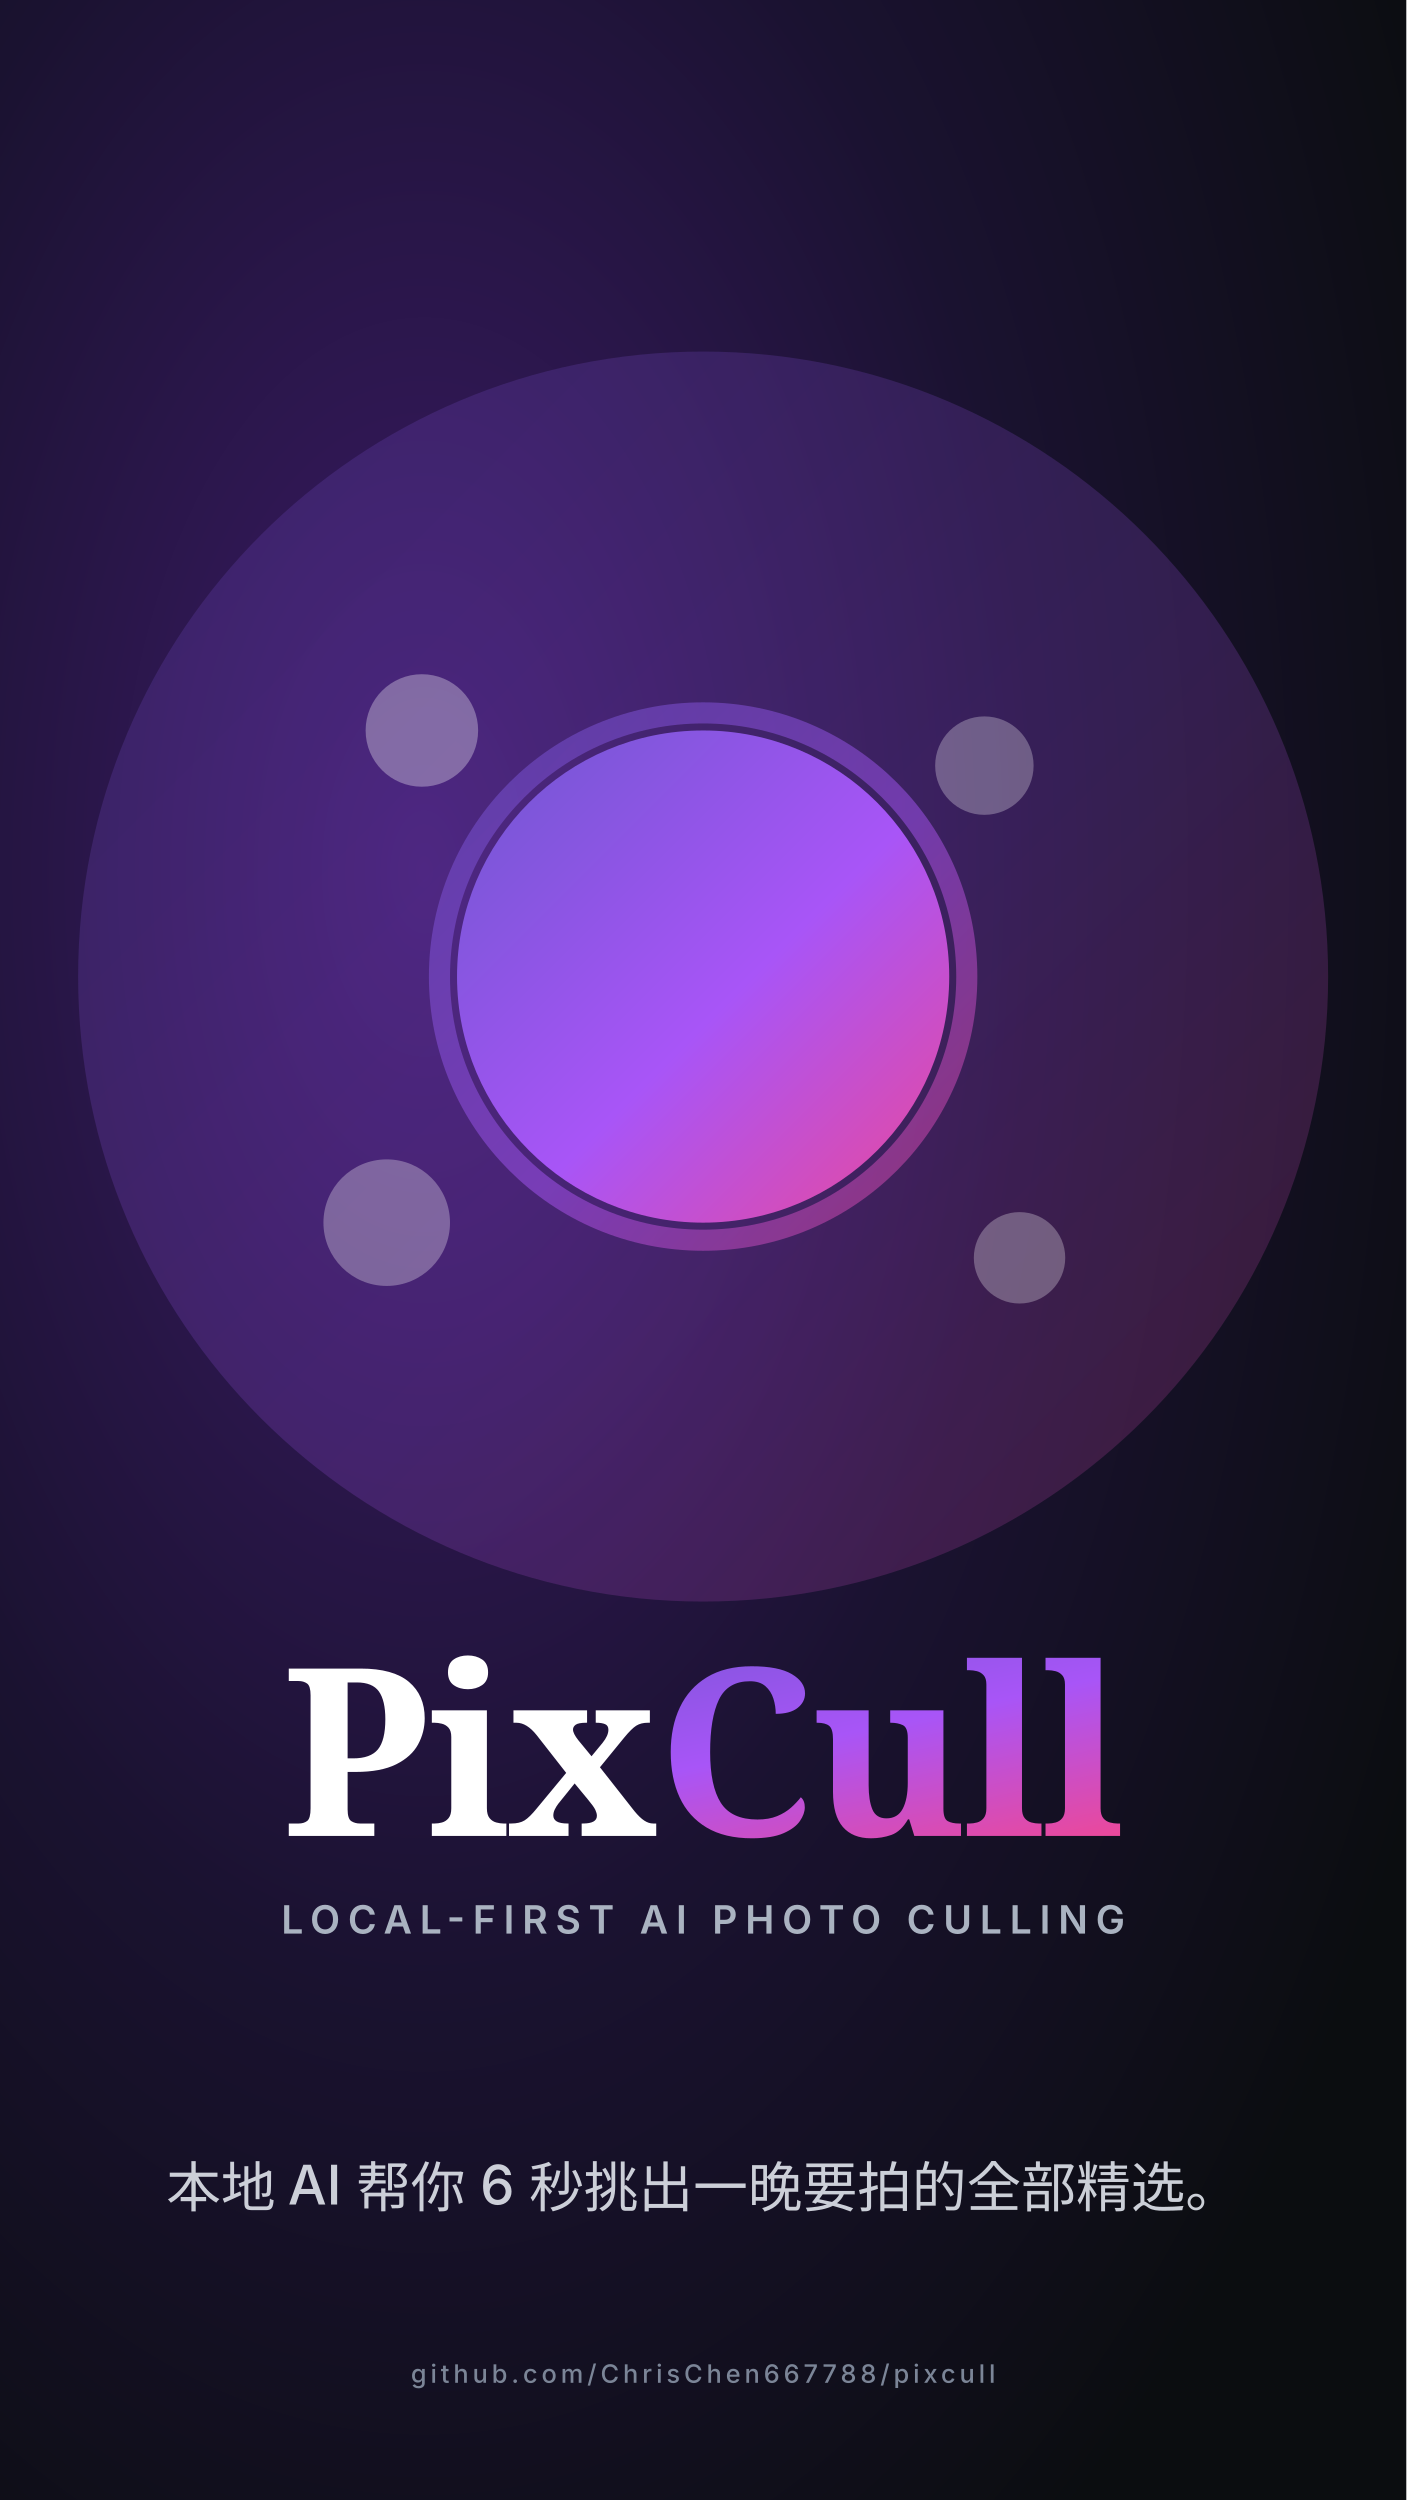
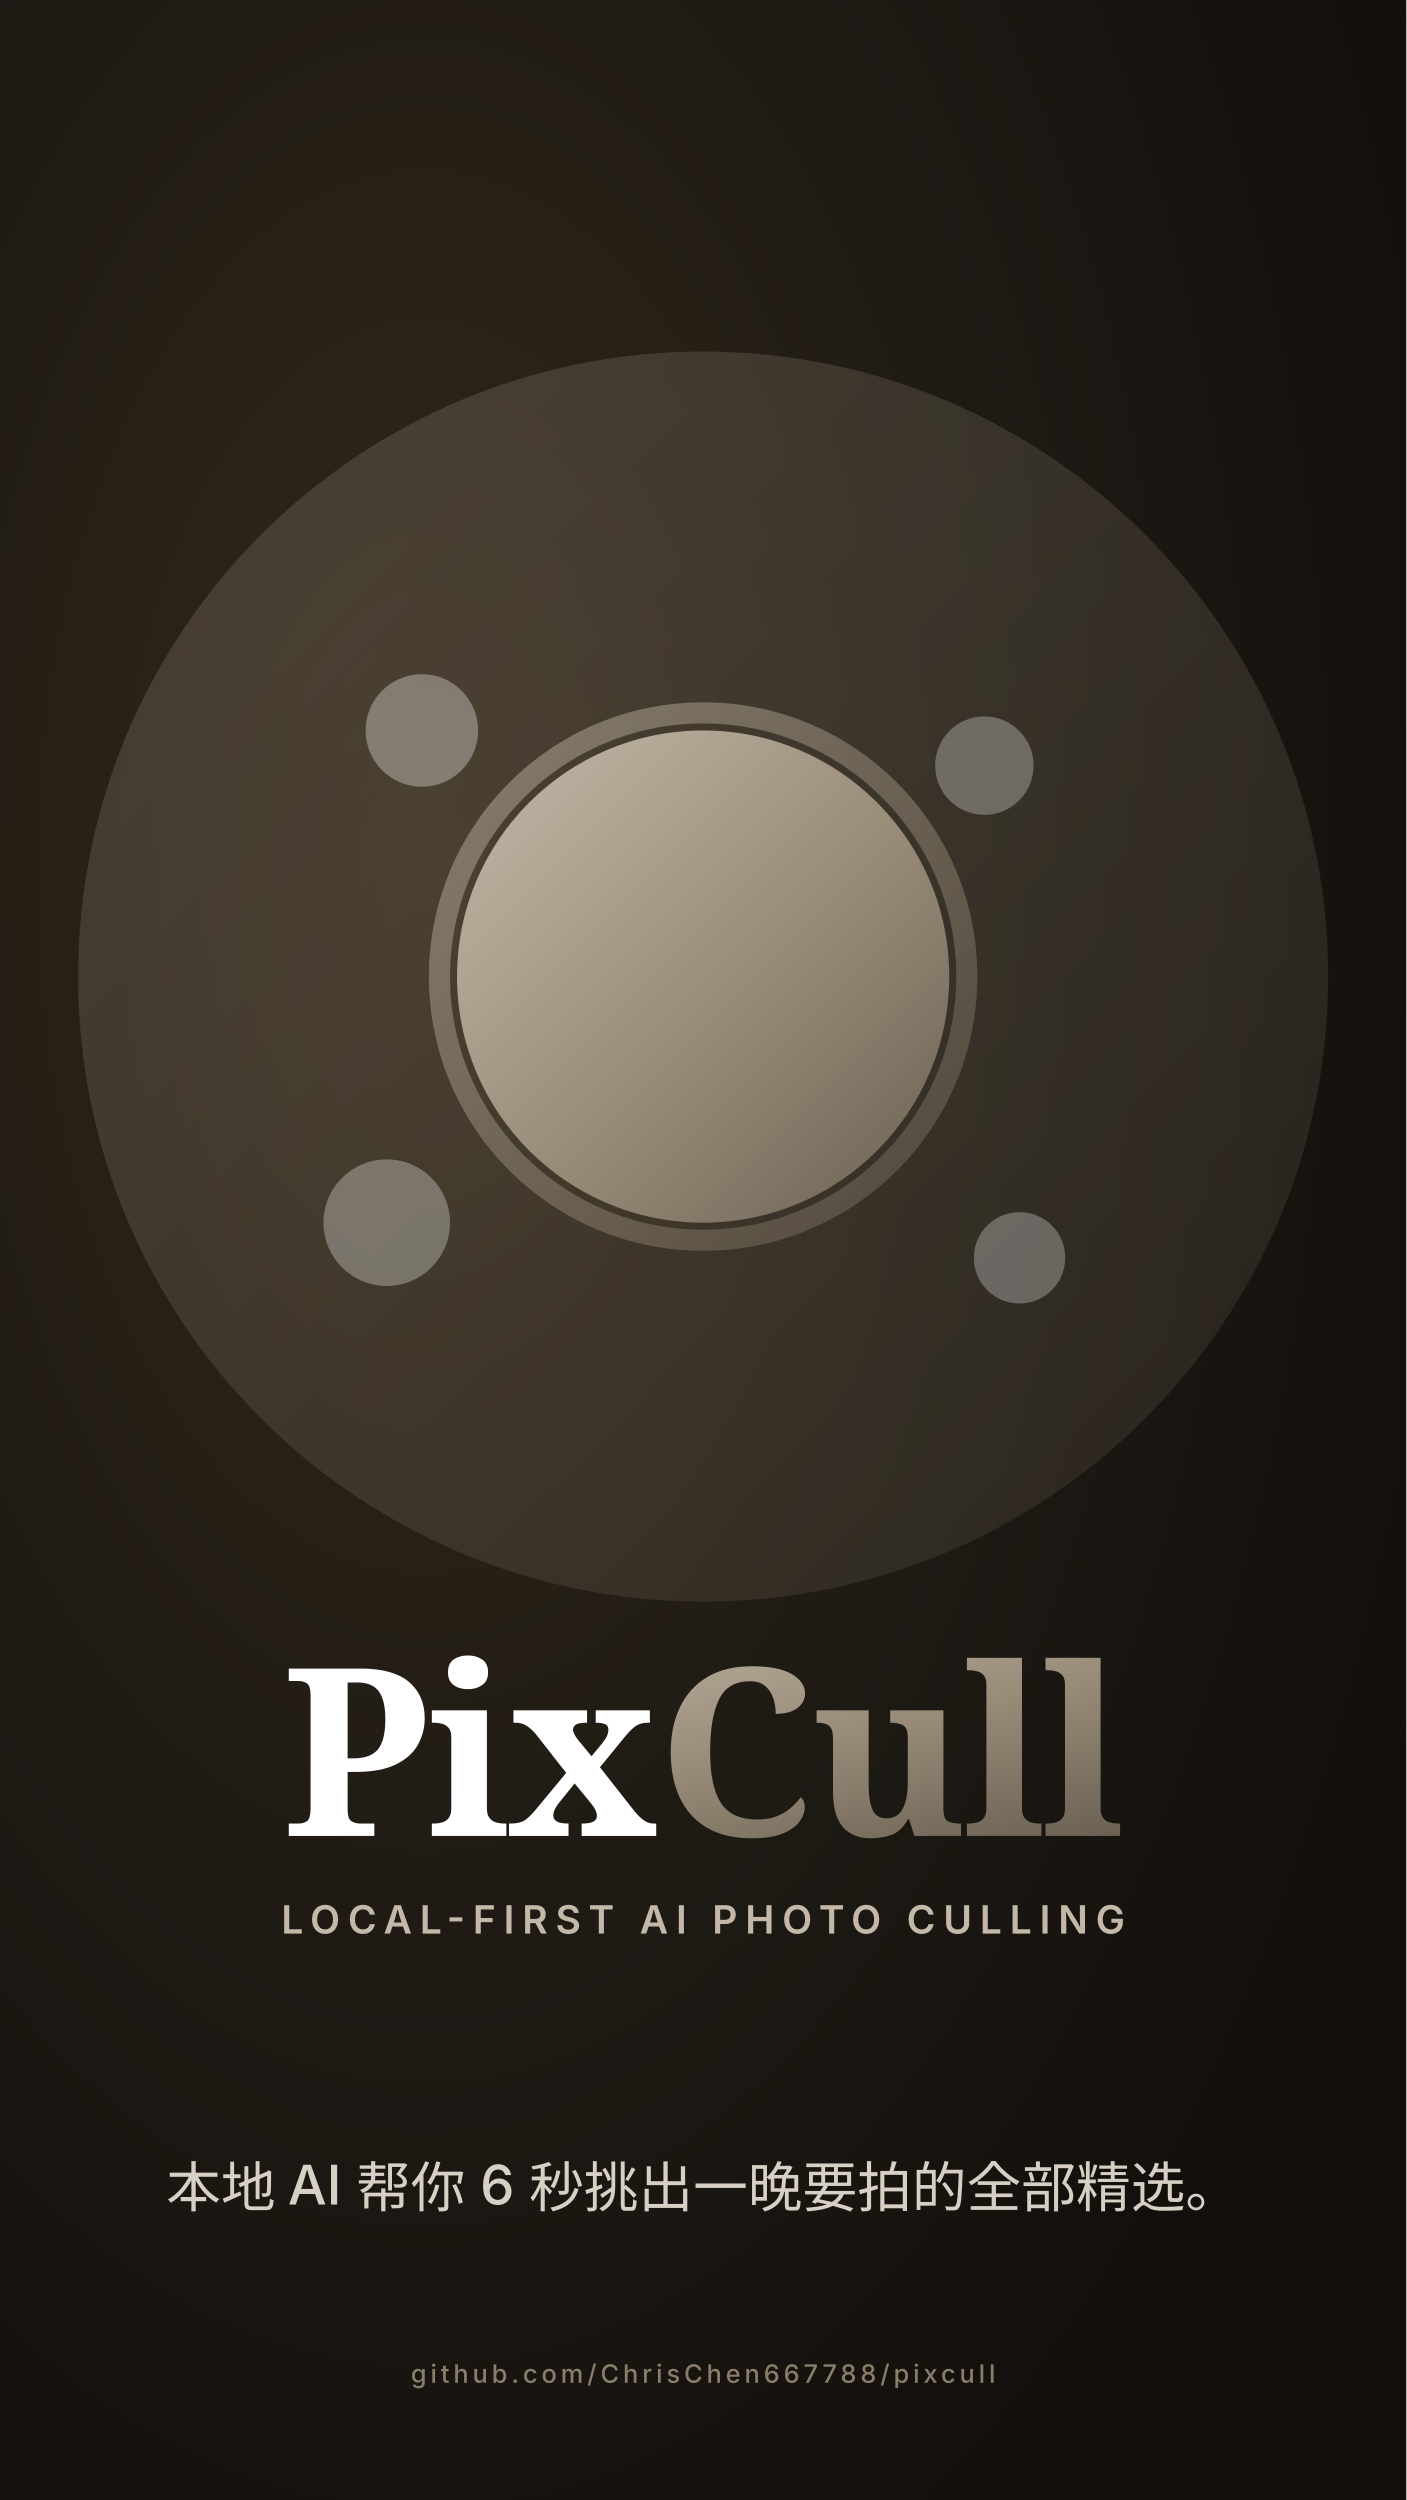
<svg xmlns="http://www.w3.org/2000/svg" viewBox="0 0 720 1280" width="720" height="1280" role="img" aria-label="PixCull — 本地 AI 帮你 6 秒挑出一晚要拍的全部精选。">
  <defs>
    <linearGradient id="brandGrad" x1="0" y1="0" x2="1" y2="1">
-       <stop offset="0%" stop-color="#6E56CF" />
-       <stop offset="55%" stop-color="#A855F7" />
-       <stop offset="100%" stop-color="#EC4899" />
+       <stop offset="0%" stop-color="#c4b9a9" />
+       <stop offset="55%" stop-color="#988b78" />
+       <stop offset="100%" stop-color="#6a6052" />
    </linearGradient>
    <radialGradient id="cosmicBg" cx="30%" cy="35%" r="80%">
-       <stop offset="0%" stop-color="#3d1b69" />
-       <stop offset="55%" stop-color="#1a1230" />
-       <stop offset="100%" stop-color="#0b0d10" />
+       <stop offset="0%" stop-color="#33291a" />
+       <stop offset="55%" stop-color="#1e1a14" />
+       <stop offset="100%" stop-color="#110e0b" />
    </radialGradient>
  </defs>
  <rect width="720" height="1280" fill="url(#cosmicBg)" />
  <ellipse cx="360" cy="500" rx="320" ry="320" fill="url(#brandGrad)" opacity="0.20" />
  <g transform="translate(144.00,284.00) scale(18)">
    <circle cx="4" cy="5" r="1.6" fill="#ffffff" opacity="0.32" />
    <circle cx="20" cy="6" r="1.4" fill="#ffffff" opacity="0.28" />
    <circle cx="3" cy="19" r="1.8" fill="#ffffff" opacity="0.30" />
    <circle cx="21" cy="20" r="1.3" fill="#ffffff" opacity="0.28" />
    <circle cx="12" cy="12" r="7" fill="url(#brandGrad)" />
    <circle cx="12" cy="12" r="7.5" fill="none" stroke="url(#brandGrad)" stroke-width="0.6" opacity="0.5" />
  </g>
  <text x="360" y="940" font-family="'Charter','Iowan Old Style','PT Serif','Source Serif Pro','Cambria',Georgia,'Songti SC','STZhongsong',serif" font-size="120" font-weight="700" text-anchor="middle" letter-spacing="-2" fill="#ffffff">
    Pix<tspan fill="url(#brandGrad)">Cull</tspan>
  </text>
-   <text x="360" y="990" font-family="-apple-system,'Inter','Segoe UI Variable','Segoe UI','PingFang SC','Microsoft Yahei UI',system-ui,sans-serif" font-size="20" font-weight="600" text-anchor="middle" letter-spacing="4" fill="#aab3c1">
+   <text x="360" y="990" font-family="-apple-system,'Inter','Segoe UI Variable','Segoe UI','PingFang SC','Microsoft Yahei UI',system-ui,sans-serif" font-size="20" font-weight="600" text-anchor="middle" letter-spacing="4" fill="#c4b9a9">
    LOCAL-FIRST AI PHOTO CULLING
  </text>
-   <text x="360" y="1130" font-family="-apple-system,'Inter','Segoe UI Variable','Segoe UI','PingFang SC','Microsoft Yahei UI',system-ui,sans-serif" font-size="28" font-weight="500" text-anchor="middle" fill="#dbdfe7" opacity="0.92">
+   <text x="360" y="1130" font-family="-apple-system,'Inter','Segoe UI Variable','Segoe UI','PingFang SC','Microsoft Yahei UI',system-ui,sans-serif" font-size="28" font-weight="500" text-anchor="middle" fill="#e8e0d4" opacity="0.92">
    本地 AI 帮你 6 秒挑出一晚要拍的全部精选。
  </text>
-   <text x="360" y="1220" font-family="-apple-system,'Inter','Segoe UI Variable','Segoe UI','PingFang SC','Microsoft Yahei UI',system-ui,sans-serif" font-size="13" font-weight="500" text-anchor="middle" fill="#7b8597" letter-spacing="2">
+   <text x="360" y="1220" font-family="-apple-system,'Inter','Segoe UI Variable','Segoe UI','PingFang SC','Microsoft Yahei UI',system-ui,sans-serif" font-size="13" font-weight="500" text-anchor="middle" fill="#8a7d6a" letter-spacing="2">
    github.com/ChrisChen667788/pixcull
  </text>
</svg>
